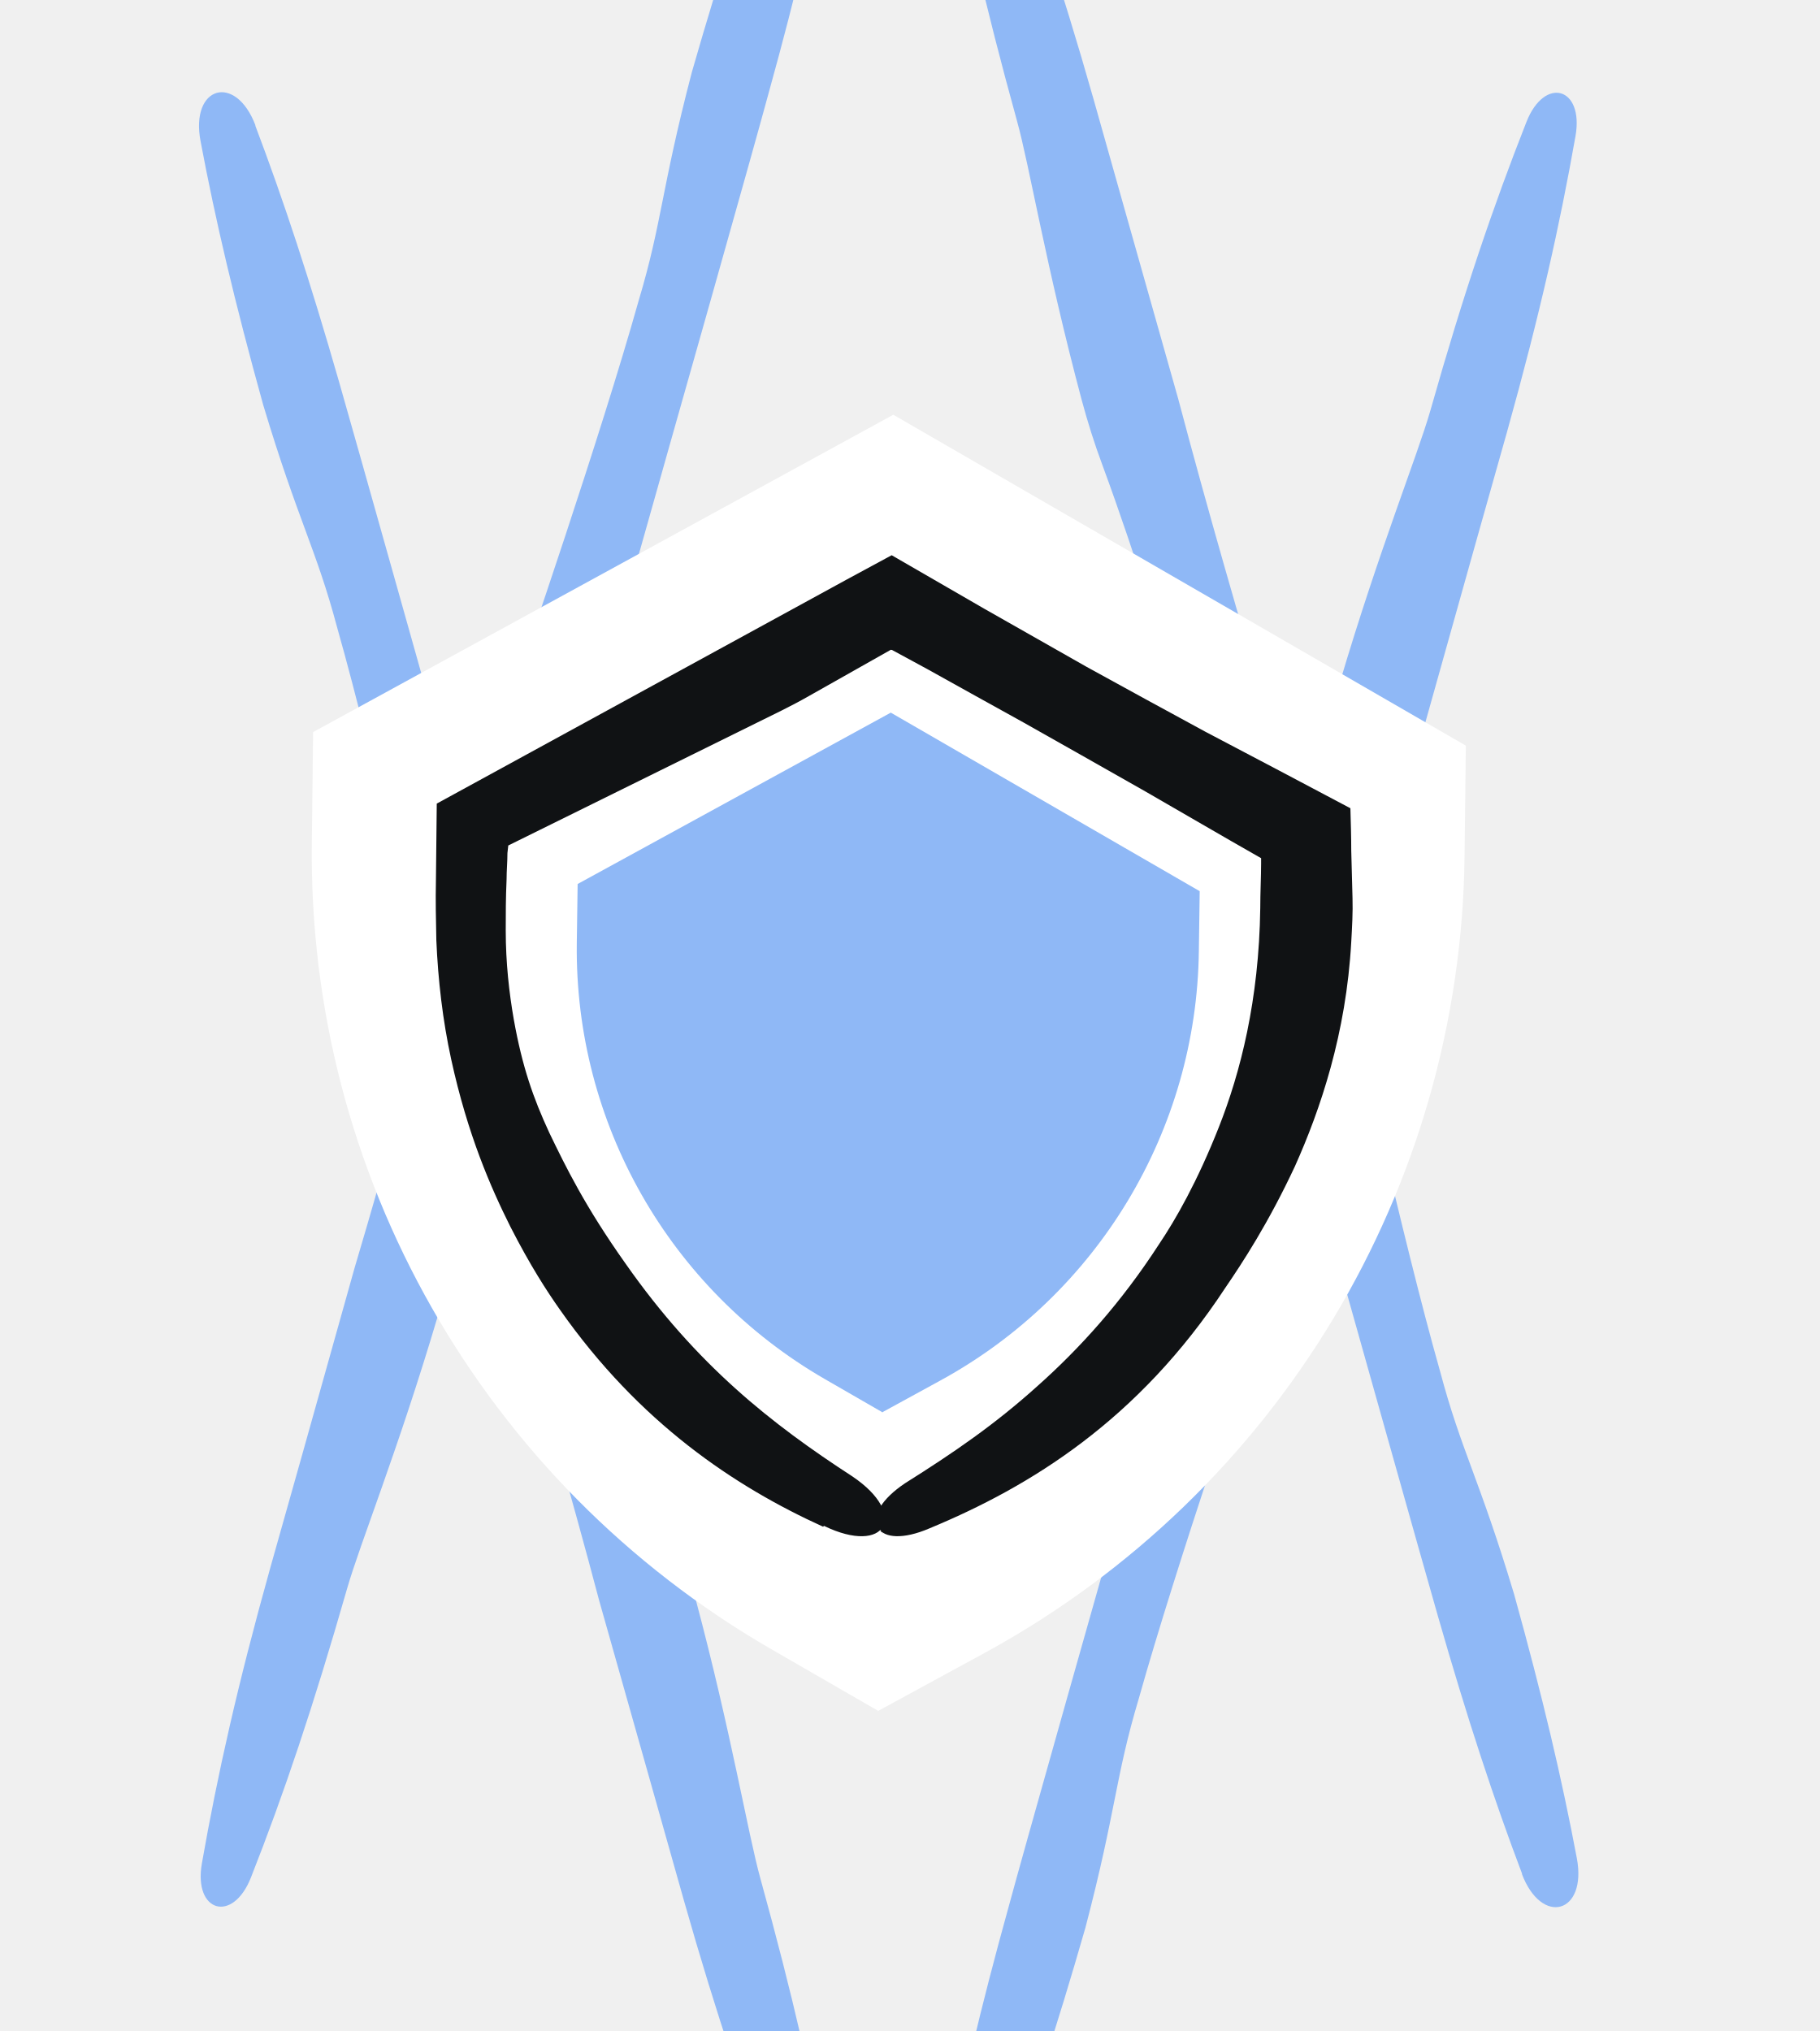
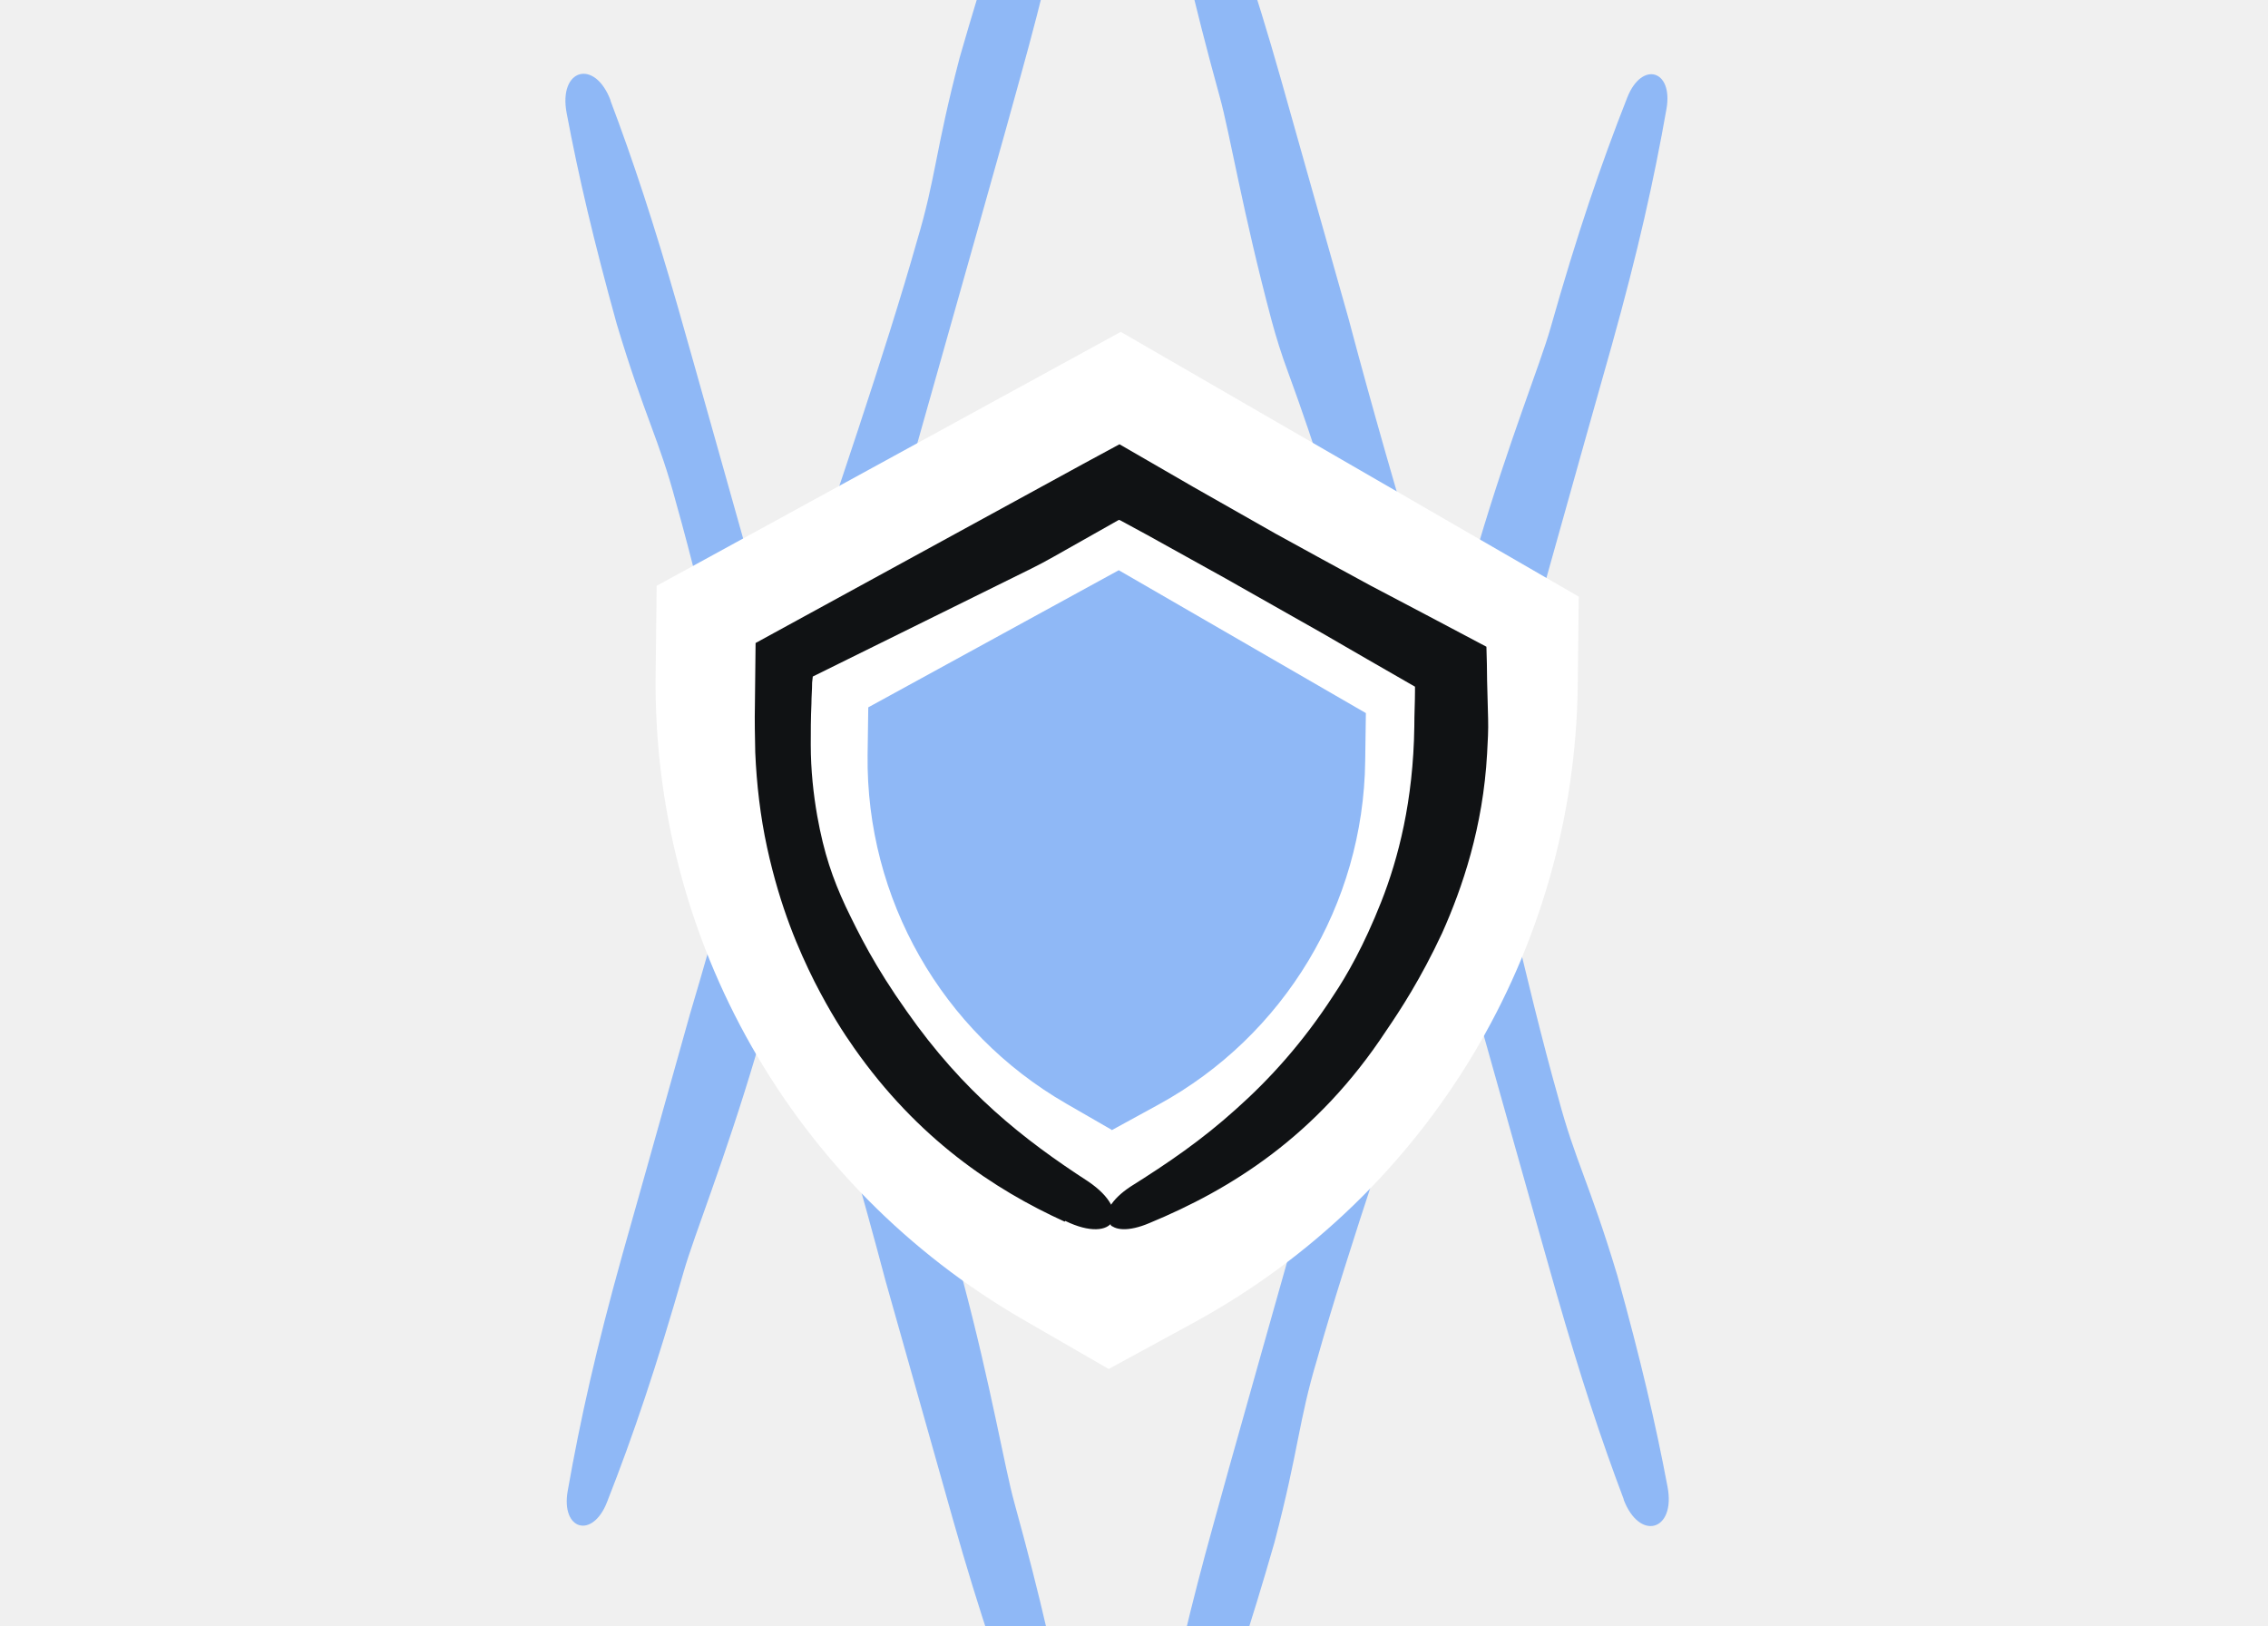
- <svg xmlns="http://www.w3.org/2000/svg" width="43" height="48" viewBox="0 0 43 48" fill="none">
+ <svg xmlns="http://www.w3.org/2000/svg" width="67" height="48" viewBox="-12 0 67 48" fill="none">
  <g>
    <path d="M19.64 -4.018C19.89 -5.328 18.81 -5.628 18.34 -4.388C17.67 -2.618 17.05 -0.738 16.35 1.702C15.62 4.492 15.65 5.242 15.09 7.112C14.2 10.282 12.39 15.562 11.95 16.832C11.89 17.022 11.83 17.212 11.78 17.402C11.44 18.782 9.91 24.822 8.38 29.962C7.36 33.612 6.72 35.872 6.39 37.042C5.61 39.832 5.14 41.942 4.77 44.042C4.57 45.192 5.5 45.462 5.93 44.372C6.71 42.392 7.4 40.342 8.2 37.552C8.51 36.472 9.4 34.292 10.34 31.122C10.49 30.602 10.62 30.082 10.73 29.562C11.63 25.022 13.35 19.292 13.35 19.292C13.35 19.292 15.77 10.702 16.8 7.072C17.57 4.342 17.94 3.022 18.16 2.212C18.84 -0.238 19.29 -2.168 19.64 -4.018Z" fill="#8FB8F6" />
    <path d="M35.961 44.282C36.431 45.532 37.511 45.222 37.261 43.912C36.911 42.052 36.461 40.132 35.781 37.682C34.951 34.922 34.531 34.292 34.031 32.412C33.131 29.242 31.931 23.802 31.641 22.492C31.601 22.302 31.551 22.102 31.491 21.912C31.061 20.552 29.211 14.602 27.841 9.422C26.811 5.772 26.171 3.522 25.841 2.342C25.051 -0.438 24.351 -2.488 23.571 -4.478C23.141 -5.568 22.211 -5.308 22.411 -4.148C22.781 -2.048 23.261 0.062 24.031 2.852C24.331 3.932 24.711 6.262 25.561 9.452C25.701 9.972 25.861 10.482 26.051 10.992C27.651 15.332 29.171 21.122 29.171 21.122C29.171 21.122 31.591 29.722 32.611 33.352C33.381 36.082 33.751 37.402 33.981 38.202C34.681 40.642 35.301 42.522 35.971 44.292L35.961 44.282Z" fill="#8FB8F6" />
    <path d="M22.361 51.272C22.111 52.582 23.191 52.882 23.661 51.642C24.331 49.872 24.951 47.992 25.651 45.552C26.381 42.762 26.351 42.012 26.911 40.142C27.801 36.972 29.611 31.692 30.051 30.422C30.111 30.232 30.171 30.042 30.221 29.852C30.571 28.472 32.091 22.432 33.621 17.292C34.641 13.642 35.281 11.382 35.611 10.212C36.391 7.422 36.861 5.312 37.231 3.212C37.431 2.062 36.501 1.792 36.071 2.882C35.291 4.862 34.591 6.912 33.801 9.702C33.491 10.782 32.601 12.962 31.661 16.132C31.511 16.652 31.381 17.172 31.271 17.692C30.371 22.232 28.651 27.962 28.651 27.962C28.651 27.962 26.231 36.552 25.201 40.182C24.431 42.912 24.061 44.232 23.841 45.042C23.161 47.492 22.711 49.422 22.361 51.272Z" fill="#8FB8F6" />
    <path d="M6.04 2.971C5.57 1.721 4.49 2.031 4.74 3.341C5.09 5.201 5.54 7.121 6.22 9.571C7.05 12.332 7.47 12.961 7.97 14.841C8.87 18.012 10.07 23.451 10.36 24.762C10.4 24.951 10.45 25.151 10.51 25.341C10.94 26.701 12.79 32.651 14.16 37.831C15.19 41.481 15.83 43.731 16.16 44.911C16.95 47.691 17.65 49.742 18.43 51.731C18.86 52.822 19.79 52.562 19.59 51.401C19.22 49.301 18.74 47.191 17.97 44.401C17.67 43.322 17.29 40.992 16.44 37.801C16.3 37.282 16.14 36.772 15.95 36.261C14.35 31.922 12.83 26.131 12.83 26.131C12.83 26.131 10.41 17.532 9.39 13.902C8.62 11.171 8.25 9.851 8.02 9.051C7.32 6.611 6.7 4.731 6.03 2.961L6.04 2.971Z" fill="#8FB8F6" />
  </g>
  <path d="M20.749 40.432L18.219 38.972C11.419 35.042 7.269 27.762 7.369 19.912L7.399 17.302L21.109 9.802L34.639 17.622L34.609 20.232C34.519 28.082 30.189 35.272 23.309 39.042L20.739 40.442H20.749V40.432Z" fill="white" />
  <path d="M20.86 33.382L19.49 32.592C15.82 30.472 13.58 26.542 13.63 22.302L13.65 20.892L21.05 16.842L28.35 21.062L28.33 22.472C28.28 26.712 25.94 30.592 22.23 32.622L20.84 33.382H20.86Z" fill="#8FB8F6" />
  <path d="M19.471 36.062C20.931 36.772 21.491 35.802 20.141 34.892C18.231 33.652 16.461 32.262 14.781 29.862C13.831 28.522 13.371 27.582 12.981 26.772C12.601 25.952 12.341 25.212 12.141 24.092C12.031 23.462 11.951 22.752 11.951 21.992C11.951 21.612 11.951 21.222 11.971 20.782C11.971 20.572 11.991 20.372 11.991 20.162L12.011 19.982C14.721 18.642 17.561 17.242 18.471 16.792C18.691 16.682 18.901 16.572 19.111 16.452C19.321 16.332 19.661 16.142 21.041 15.362C21.041 15.362 21.041 15.352 21.081 15.362C21.321 15.492 21.601 15.642 21.911 15.812C22.541 16.162 23.311 16.592 24.181 17.072C25.051 17.562 26.021 18.112 27.061 18.702C27.931 19.202 28.851 19.742 29.801 20.282C29.801 20.312 29.801 20.362 29.801 20.412C29.801 20.722 29.781 21.092 29.781 21.462C29.751 23.642 29.311 25.352 28.801 26.642C28.291 27.932 27.781 28.822 27.391 29.402C26.491 30.792 25.511 31.872 24.511 32.762C23.501 33.672 22.521 34.342 21.391 35.052C20.821 35.432 20.621 35.822 20.731 36.062L20.871 36.252C20.871 36.252 20.851 36.212 20.831 36.212L20.761 36.122C20.901 36.342 21.331 36.392 21.961 36.122C24.351 35.132 26.901 33.562 28.951 30.442C29.361 29.842 29.971 28.912 30.601 27.562C31.201 26.222 31.811 24.432 31.931 22.262C31.951 21.912 31.971 21.552 31.961 21.232L31.931 20.102C31.931 19.782 31.921 19.452 31.911 19.102C30.801 18.512 29.641 17.902 28.481 17.292C27.521 16.772 26.571 16.252 25.681 15.762C24.801 15.262 23.971 14.792 23.251 14.382C22.371 13.872 21.621 13.442 21.071 13.122C20.141 13.622 19.651 13.892 19.651 13.892L10.321 18.992L10.301 20.832C10.291 21.272 10.301 21.742 10.311 22.222C10.351 23.162 10.461 24.112 10.661 25.032C11.051 26.822 11.601 28.072 12.061 28.992C12.531 29.912 12.921 30.512 13.231 30.952C15.111 33.632 17.361 35.132 19.451 36.082L19.471 36.062Z" fill="#101214" />
</svg>
